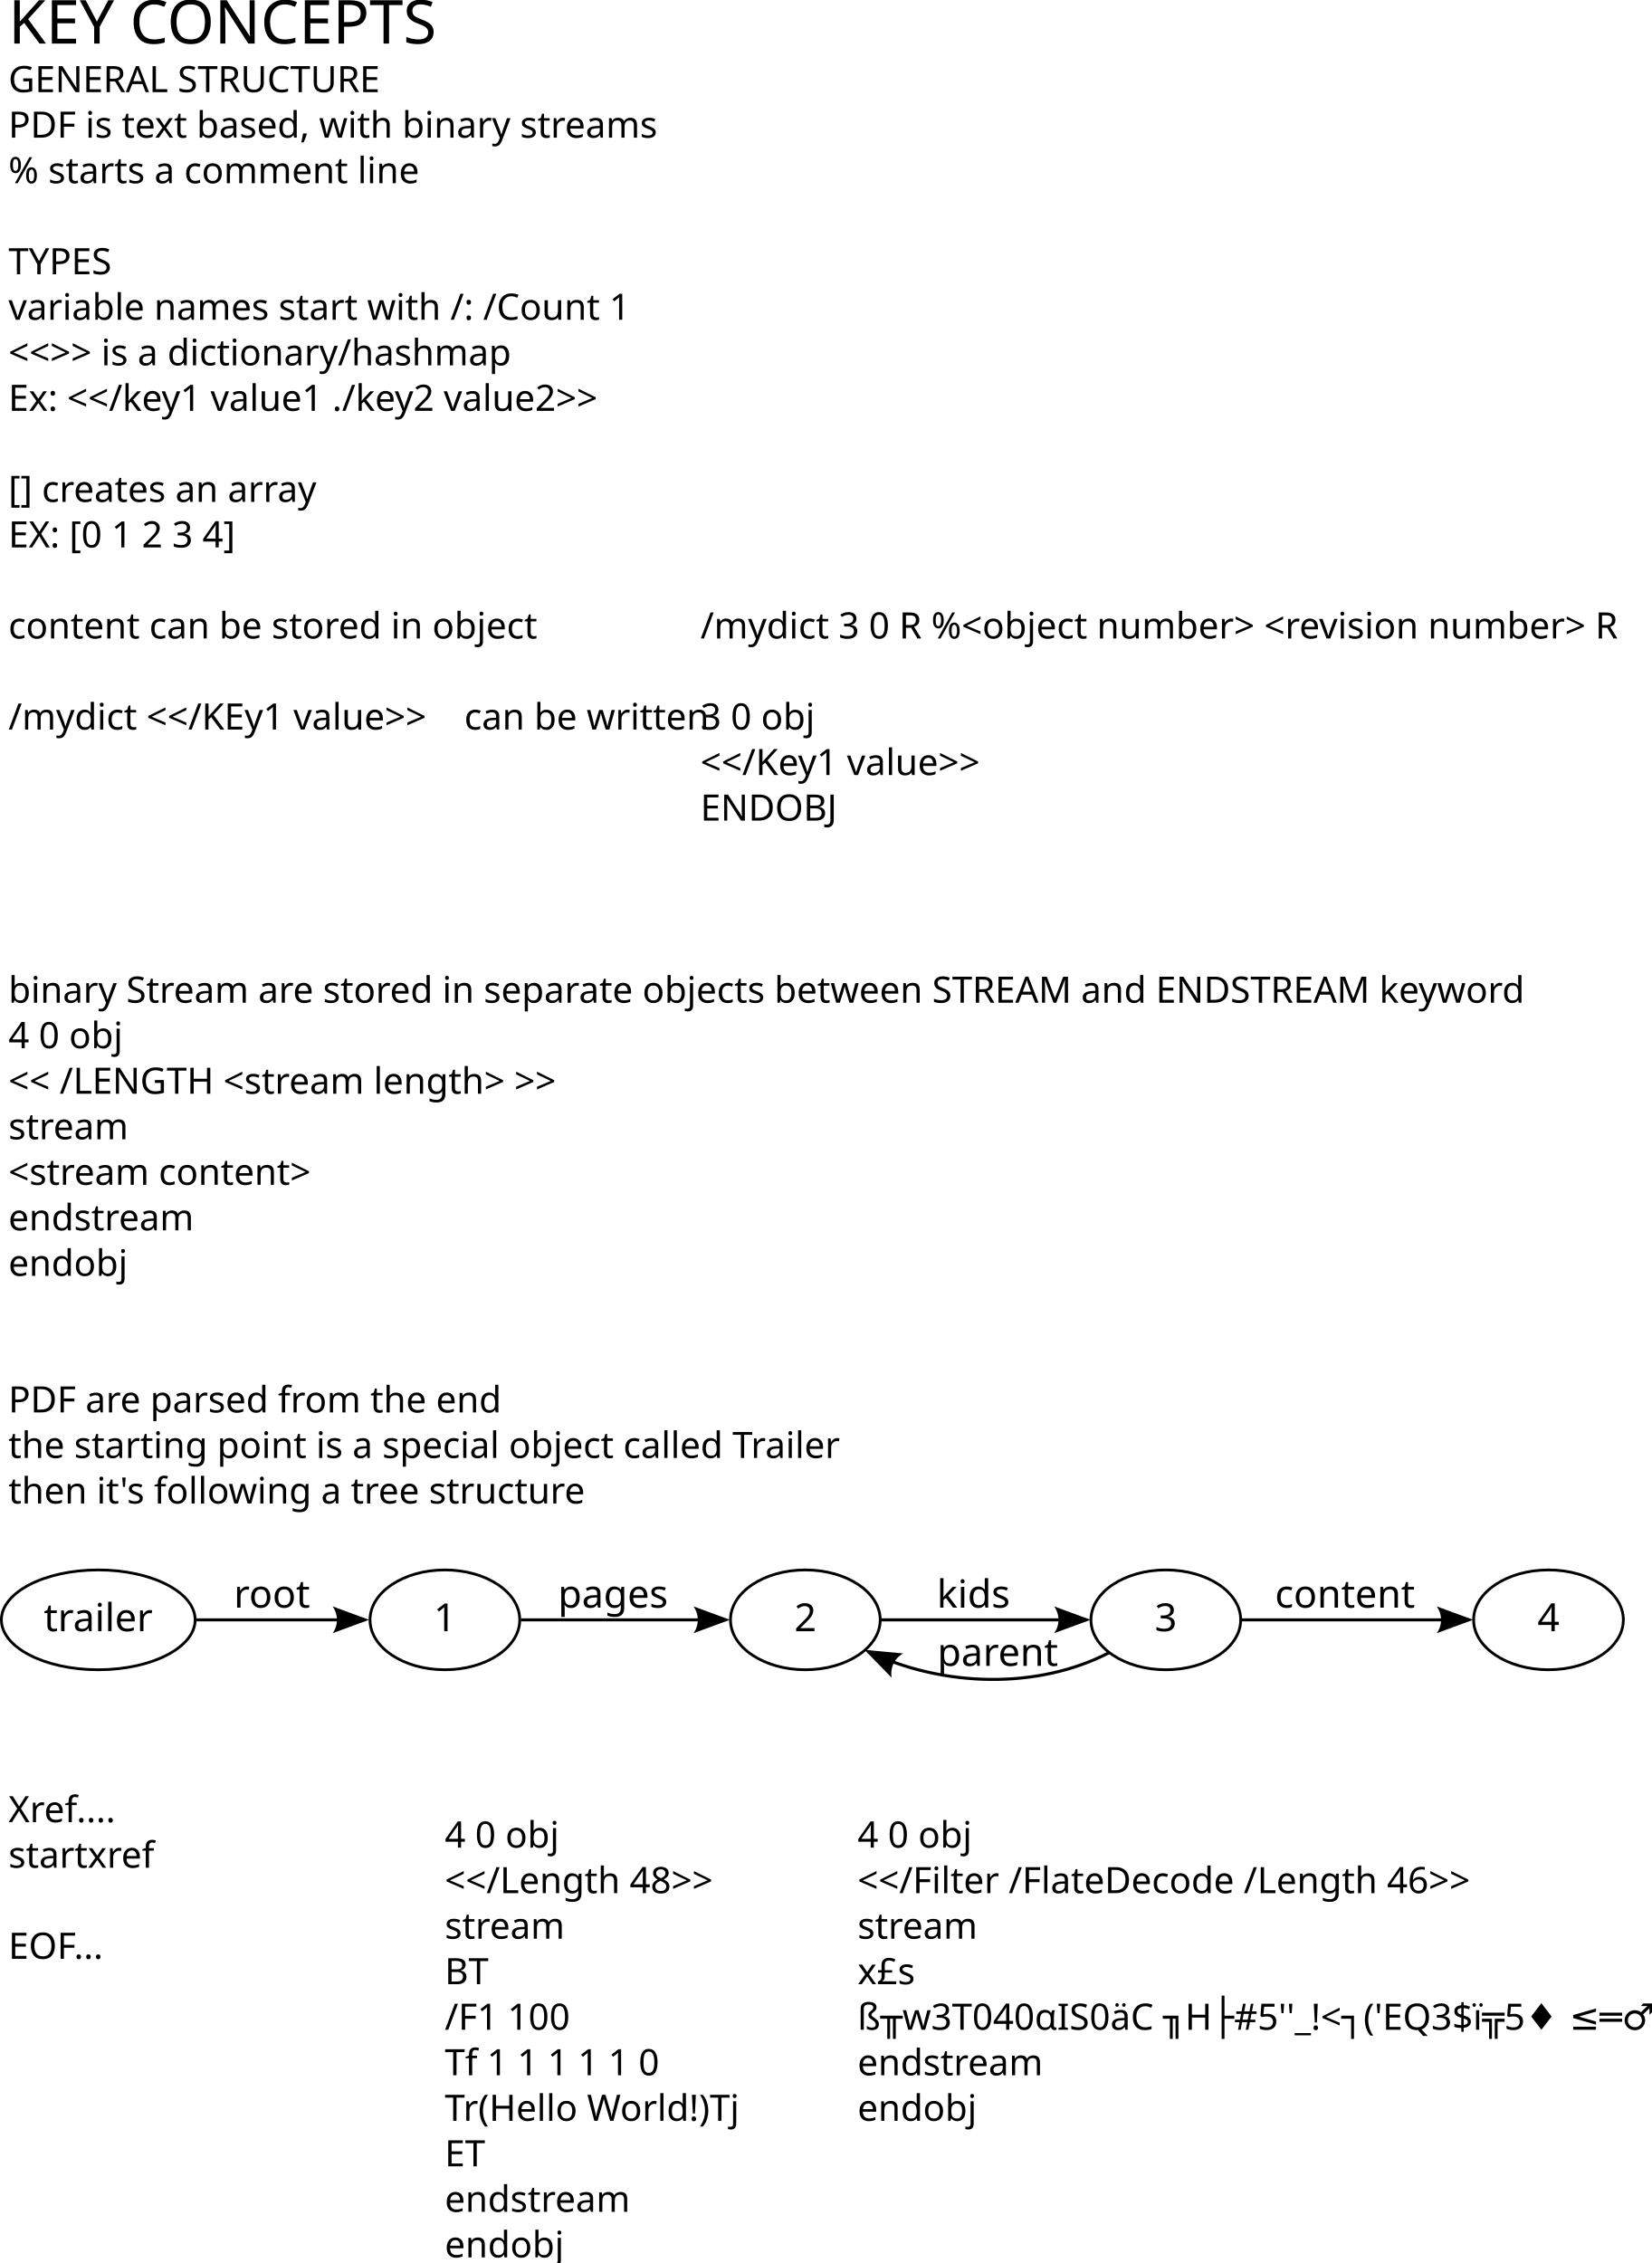
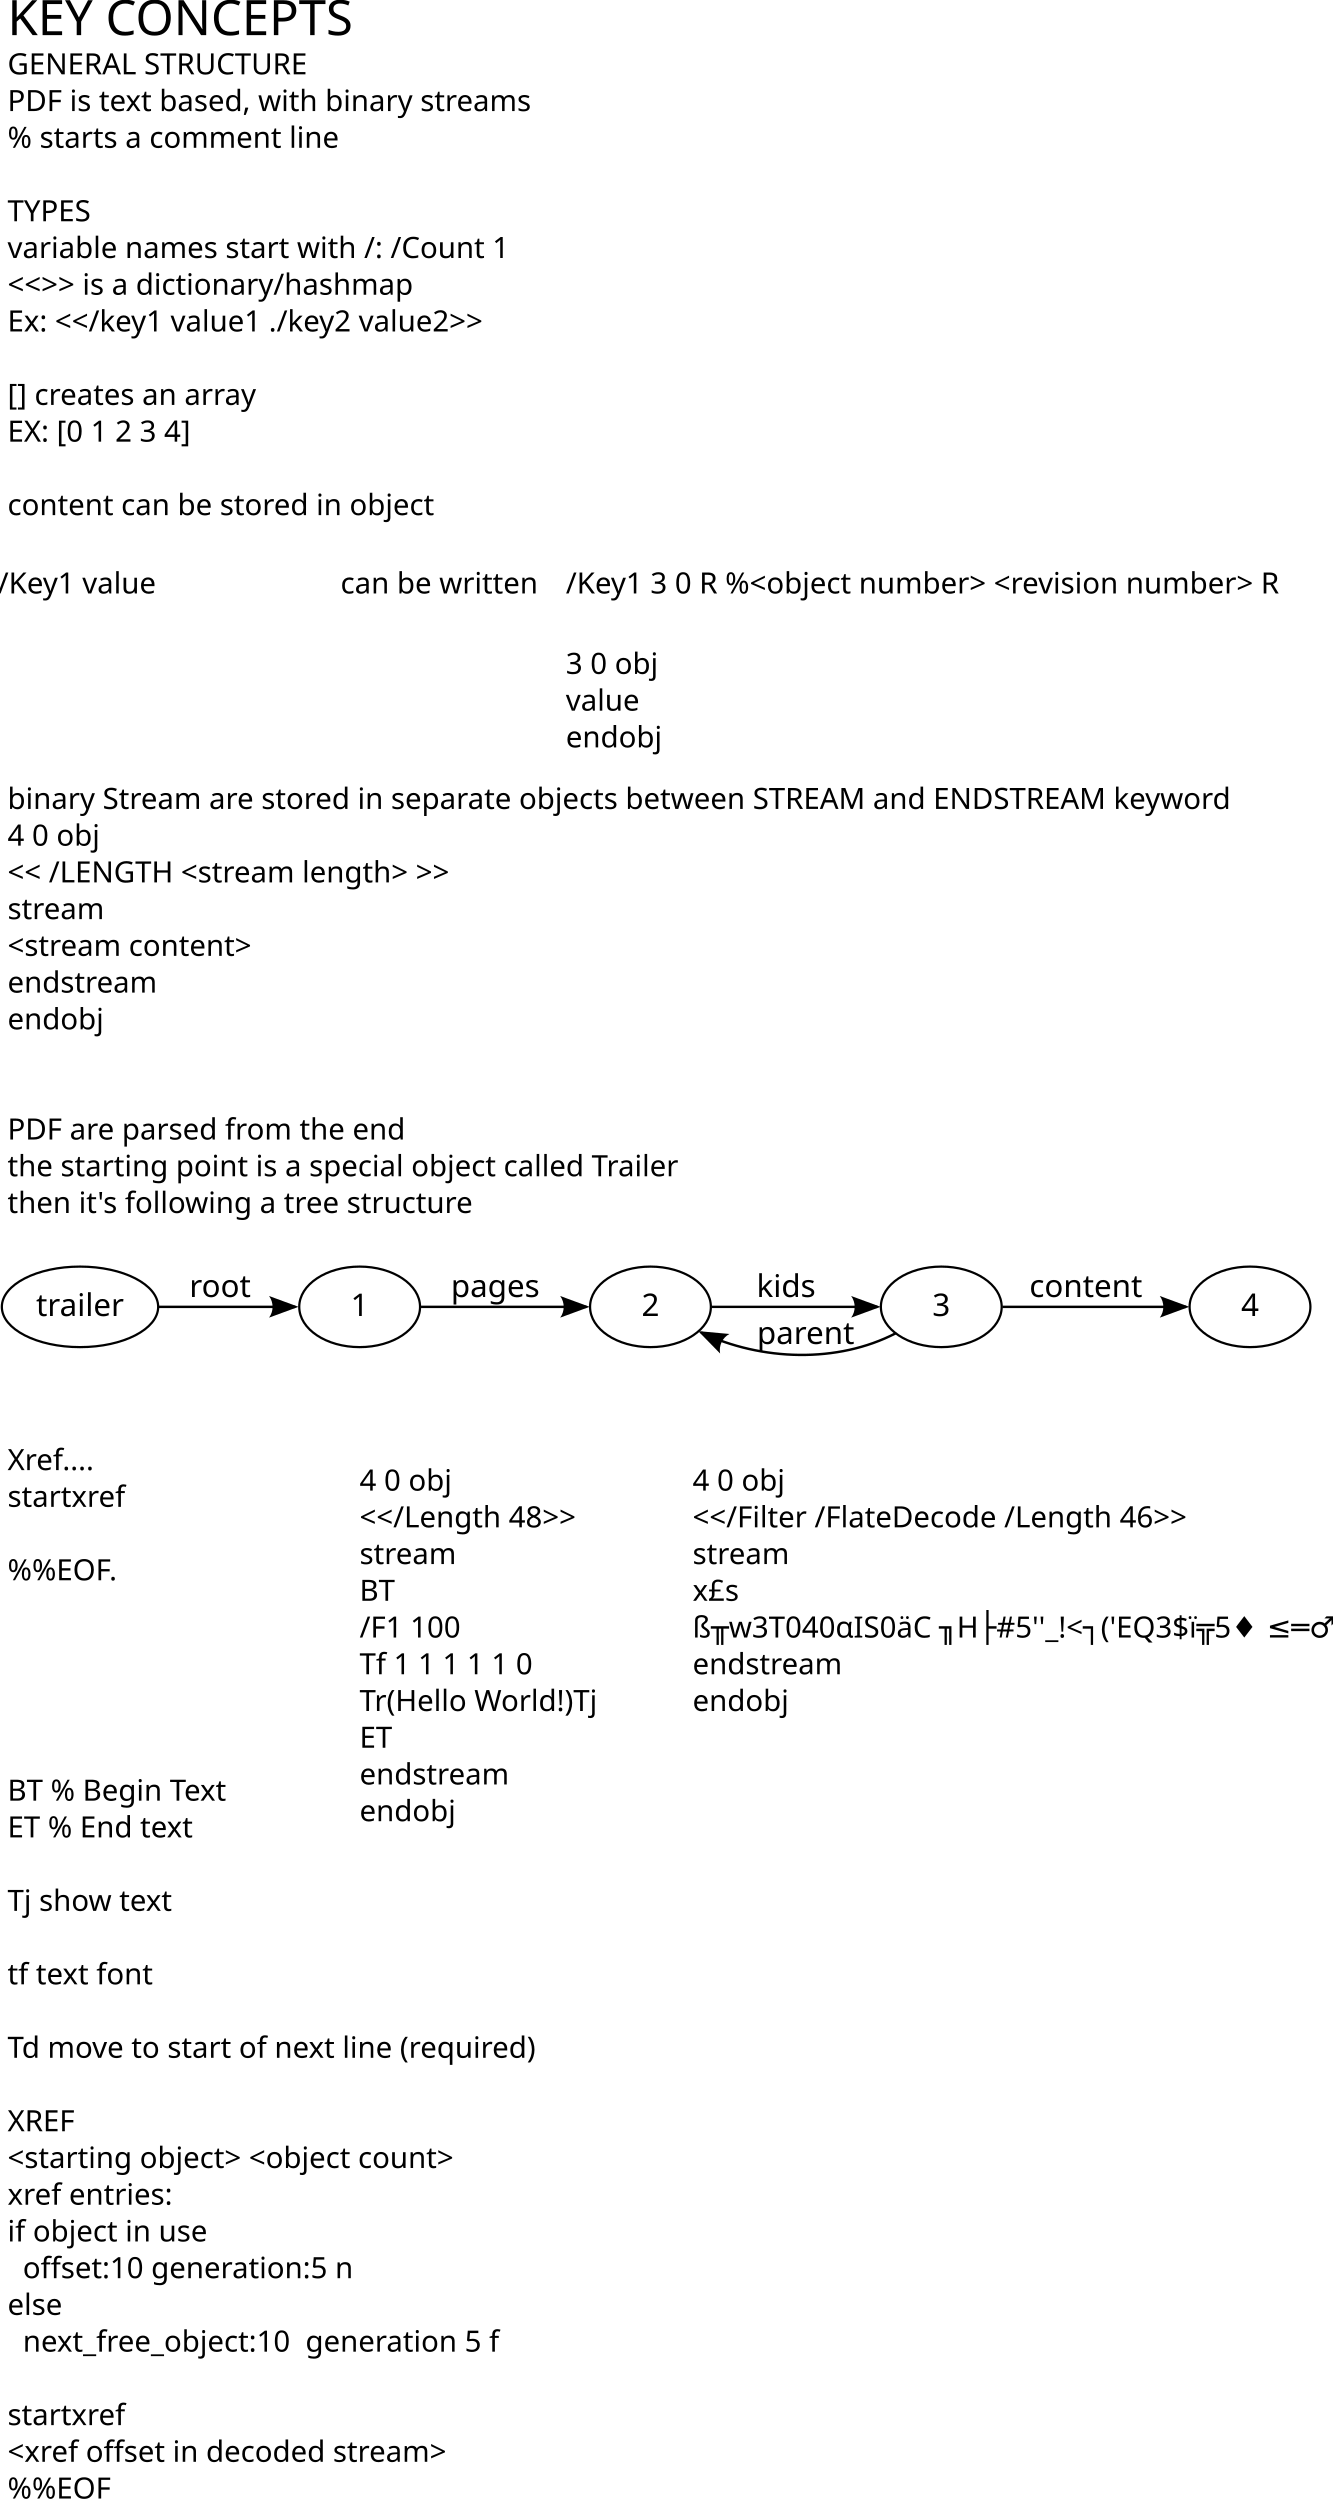
- <svg xmlns="http://www.w3.org/2000/svg" width="272.024" height="372.798" id="svg2" version="1.1">
+ <svg xmlns="http://www.w3.org/2000/svg" width="272.172" height="510.474" id="svg2" version="1.1">
  <defs id="defs4">
    <marker orient="auto" refY="0" refX="0" id="Arrow2Lend" style="overflow:visible">
      <path id="path4586" style="font-size:12px;fill-rule:evenodd;stroke-width:0.625;stroke-linejoin:round" d="M 8.719,4.034 -2.207,0.016 8.719,-4.002 c -1.745,2.372 -1.735,5.617 -6e-7,8.035 z" transform="matrix(-1.1,0,0,-1.1,-1.1,0)" />
    </marker>
  </defs>
-   <g id="layer1" transform="translate(-145.0772,-370.1244)">
+   <g id="layer1" transform="translate(-144.9292,-370.1244)">
    <text id="text3029" y="385.304" x="146.466" style="font-size:6px;font-style:normal;font-variant:normal;font-weight:normal;font-stretch:normal;text-indent:0;text-align:start;text-decoration:none;line-height:125%;letter-spacing:0px;word-spacing:0px;text-transform:none;direction:ltr;block-progression:tb;writing-mode:lr-tb;text-anchor:start;baseline-shift:baseline;color:#000000;fill:#000000;fill-opacity:1;fill-rule:nonzero;stroke:none;stroke-width:1;marker:none;visibility:visible;display:inline;overflow:visible;enable-background:accumulate;font-family:Aracne Regular;-inkscape-font-specification:Aracne Regular" xml:space="preserve">
      <tspan y="385.304" x="146.466" id="tspan3031">GENERAL STRUCTURE</tspan>
      <tspan y="392.804" x="146.466" id="tspan3497">PDF is text based, with binary streams</tspan>
      <tspan id="tspan3033" y="400.304" x="146.466">% starts a comment line</tspan>
      <tspan id="tspan3035" y="407.804" x="146.466" />
      <tspan y="415.304" x="146.466" id="tspan3495">TYPES</tspan>
      <tspan id="tspan3037" y="422.804" x="146.466">variable names start with /: /Count 1</tspan>
      <tspan id="tspan3039" y="430.304" x="146.466">&lt;&lt;&gt;&gt; is a dictionary/hashmap</tspan>
      <tspan y="437.804" x="146.466" id="tspan3134">Ex: &lt;&lt;/key1 value1 ./key2 value2&gt;&gt;</tspan>
      <tspan y="445.304" x="146.466" id="tspan3136" />
      <tspan y="452.804" x="146.466" id="tspan3138">[] creates an array</tspan>
      <tspan y="460.304" x="146.466" id="tspan3140">EX: [0 1 2 3 4]</tspan>
      <tspan id="tspan3041" y="467.804" x="146.466" />
      <tspan id="tspan3043" y="475.304" x="146.466">content can be stored in object</tspan>
      <tspan id="tspan3045" y="482.804" x="146.466" />
-       <tspan y="490.304" x="146.466" id="tspan3061">/mydict &lt;&lt;/KEy1 value&gt;&gt;    can be written</tspan>
+       <tspan y="490.304" x="146.466" id="tspan3061" />
      <tspan id="tspan3059" y="497.804" x="146.466" />
      <tspan y="505.304" x="146.466" id="tspan3142" />
      <tspan y="512.804" x="146.466" id="tspan3144" />
      <tspan y="520.304" x="146.466" id="tspan3146" />
      <tspan y="527.804" x="146.466" id="tspan3148" />
      <tspan y="535.304" x="146.466" id="tspan3156">binary Stream are stored in separate objects between STREAM and ENDSTREAM keyword</tspan>
      <tspan y="542.804" x="146.466" id="tspan3499">4 0 obj</tspan>
      <tspan y="550.304" x="146.466" id="tspan3501">&lt;&lt; /LENGTH &lt;stream length&gt; &gt;&gt;</tspan>
      <tspan y="557.804" x="146.466" id="tspan3503">stream</tspan>
      <tspan y="565.304" x="146.466" id="tspan3505">&lt;stream content&gt;</tspan>
      <tspan y="572.804" x="146.466" id="tspan3507">endstream</tspan>
      <tspan y="580.304" x="146.466" id="tspan3509">endobj</tspan>
      <tspan y="587.804" x="146.466" id="tspan3511" />
      <tspan y="595.304" x="146.466" id="tspan3150" />
      <tspan y="602.804" x="146.466" id="tspan3152">PDF are parsed from the end</tspan>
      <tspan y="610.304" x="146.466" id="tspan3168">the starting point is a special object called Trailer</tspan>
      <tspan y="617.804" x="146.466" id="tspan3513">then it's following a tree structure</tspan>
      <tspan y="625.304" x="146.466" id="tspan3154"> </tspan>
      <tspan y="632.804" x="146.466" id="tspan6729" />
      <tspan y="640.304" x="146.466" id="tspan6731" />
      <tspan y="647.804" x="146.466" id="tspan6733" />
      <tspan y="655.304" x="146.466" id="tspan6735" />
      <tspan y="662.804" x="146.466" id="tspan6737" />
      <tspan y="670.304" x="146.466" id="tspan6739">Xref....</tspan>
      <tspan y="677.804" x="146.466" id="tspan6741">startxref</tspan>
      <tspan y="685.304" x="146.466" id="tspan6747" />
-       <tspan y="692.804" x="146.466" id="tspan6797">EOF...</tspan>
+       <tspan y="692.804" x="146.466" id="tspan3085">%%EOF.</tspan>
+       <tspan y="700.304" x="146.466" id="tspan3089" />
+       <tspan y="707.804" x="146.466" id="tspan3091" />
+       <tspan y="715.304" x="146.466" id="tspan3093" />
+       <tspan y="722.804" x="146.466" id="tspan3095" />
+       <tspan y="730.304" x="146.466" id="tspan3123" />
+       <tspan y="737.804" x="146.466" id="tspan3131">BT % Begin Text</tspan>
+       <tspan y="745.304" x="146.466" id="tspan3126">ET % End text</tspan>
+       <tspan y="752.804" x="146.466" id="tspan3128" />
+       <tspan y="760.304" x="146.466" id="tspan3130">Tj show text</tspan>
+       <tspan y="767.804" x="146.466" id="tspan3132" />
+       <tspan y="775.304" x="146.466" id="tspan3135">tf text font</tspan>
+       <tspan y="782.804" x="146.466" id="tspan3137" />
+       <tspan y="790.304" x="146.466" id="tspan3139">Td move to start of next line (required)</tspan>
+       <tspan y="797.804" x="146.466" id="tspan3147" />
+       <tspan y="805.304" x="146.466" id="tspan3149">XREF</tspan>
+       <tspan y="812.804" x="146.466" id="tspan3151">&lt;starting object&gt; &lt;object count&gt;</tspan>
+       <tspan y="820.304" x="146.466" id="tspan3155">xref entries:</tspan>
+       <tspan y="827.804" x="146.466" id="tspan3163">if object in use</tspan>
+       <tspan y="835.304" x="146.466" id="tspan3157">  offset:10 generation:5 n</tspan>
+       <tspan y="842.804" x="146.466" id="tspan3159">else</tspan>
+       <tspan y="850.304" x="146.466" id="tspan3161">  next_free_object:10  generation 5 f</tspan>
+       <tspan y="857.804" x="146.466" id="tspan3145" />
+       <tspan y="865.304" x="146.466" id="tspan3111">startxref</tspan>
+       <tspan y="872.804" x="146.466" id="tspan3113">&lt;xref offset in decoded stream&gt;</tspan>
+       <tspan y="880.304" x="146.466" id="tspan3115">%%EOF</tspan>
    </text>
-     <text xml:space="preserve" style="font-size:6px;font-style:normal;font-variant:normal;font-weight:normal;font-stretch:normal;text-indent:0;text-align:start;text-decoration:none;line-height:125%;letter-spacing:0px;word-spacing:0px;text-transform:none;direction:ltr;block-progression:tb;writing-mode:lr-tb;text-anchor:start;baseline-shift:baseline;color:#000000;fill:#000000;fill-opacity:1;fill-rule:nonzero;stroke:none;stroke-width:1;marker:none;visibility:visible;display:inline;overflow:visible;enable-background:accumulate;font-family:Aracne Regular;-inkscape-font-specification:Aracne Regular" x="260.466" y="475.304" id="text2985">
-       <tspan x="260.466" y="475.304" id="tspan3019">/mydict 3 0 R %&lt;object number&gt; &lt;revision number&gt; R</tspan>
-       <tspan x="260.466" y="482.804" id="tspan3021" />
-       <tspan x="260.466" y="490.304" id="tspan3023">3 0 obj</tspan>
-       <tspan x="260.466" y="497.804" id="tspan3025">&lt;&lt;/Key1 value&gt;&gt;</tspan>
-       <tspan x="260.466" y="505.304" id="tspan3027">ENDOBJ</tspan>
-       <tspan x="260.466" y="512.804" id="tspan3009" />
-       <tspan x="260.466" y="520.304" id="tspan3011" />
+     <text xml:space="preserve" style="font-size:6px;font-style:normal;font-variant:normal;font-weight:normal;font-stretch:normal;text-indent:0;text-align:start;text-decoration:none;line-height:125%;letter-spacing:0px;word-spacing:0px;text-transform:none;direction:ltr;block-progression:tb;writing-mode:lr-tb;text-anchor:start;baseline-shift:baseline;color:#000000;fill:#000000;fill-opacity:1;fill-rule:nonzero;stroke:none;stroke-width:1;marker:none;visibility:visible;display:inline;overflow:visible;enable-background:accumulate;font-family:Envy Code R;-inkscape-font-specification:Envy Code R" x="260.466" y="491.304" id="text2985">
+       <tspan x="260.466" y="491.304" id="tspan3019">/Key1 3 0 R <tspan style="font-family:Aracne Regular;-inkscape-font-specification:Aracne Regular" id="tspan3127">%&lt;object number&gt; &lt;revision number&gt; R</tspan>
+       </tspan>
+       <tspan x="260.466" y="499.763" id="tspan3021" />
+       <tspan x="260.466" y="507.732" id="tspan3023">3 0 obj</tspan>
+       <tspan x="260.466" y="515.232" id="tspan3025">value</tspan>
+       <tspan x="260.466" y="522.732" id="tspan3027">endobj</tspan>
+       <tspan x="260.466" y="530.232" id="tspan3009" />
+       <tspan x="260.466" y="537.732" id="tspan3011" />
    </text>
    <text xml:space="preserve" style="font-size:10px;font-style:normal;font-variant:normal;font-weight:normal;font-stretch:normal;text-indent:0;text-align:start;text-decoration:none;line-height:125%;letter-spacing:0px;word-spacing:0px;text-transform:none;direction:ltr;block-progression:tb;writing-mode:lr-tb;text-anchor:start;baseline-shift:baseline;color:#000000;fill:#000000;fill-opacity:1;fill-rule:nonzero;stroke:none;stroke-width:1;marker:none;visibility:visible;display:inline;overflow:visible;enable-background:accumulate;font-family:Aracne Regular;-inkscape-font-specification:Aracne Regular" x="146.466" y="377.304" id="text3172">
      <tspan id="tspan3218" x="146.466" y="377.304">KEY CONCEPTS</tspan>
    </text>
    <ellipse cx="161" cy="-23.888" rx="27" ry="18" id="ellipse12" d="m 188,-23.888 c 0,9.941 -12.088,18 -27,18 -14.912,0 -27,-8.059 -27,-18 0,-9.941 12.088,-18 27,-18 14.912,0 27,8.059 27,18 z" style="fill:none;stroke:#000000" transform="matrix(0.4567903,0,0,0.4567903,144.8213,647.8836)" />
    <text x="218.365" y="638.845" font-size="14.00" id="text14" style="font-size:6.395px;font-style:normal;font-variant:normal;font-weight:normal;font-stretch:normal;text-indent:0;text-align:start;text-decoration:none;line-height:normal;letter-spacing:normal;word-spacing:normal;text-transform:none;direction:ltr;block-progression:tb;writing-mode:lr-tb;text-anchor:middle;baseline-shift:baseline;color:#000000;fill:#000000;fill-opacity:1;fill-rule:nonzero;stroke-width:1;stroke-linecap:butt;stroke-linejoin:miter;stroke-miterlimit:4;stroke-opacity:1;stroke-dasharray:none;stroke-dashoffset:0;marker:none;visibility:visible;display:inline;overflow:visible;enable-background:accumulate;font-family:Aracne Regular;-inkscape-font-specification:Aracne Regular">1</text>
    <ellipse cx="291" cy="-23.888" rx="27" ry="18" id="ellipse19" d="m 318,-23.888 c 0,9.941 -12.088,18 -27,18 -14.912,0 -27,-8.059 -27,-18 0,-9.941 12.088,-18 27,-18 14.912,0 27,8.059 27,18 z" style="fill:none;stroke:#000000" transform="matrix(0.4567903,0,0,0.4567903,144.8213,647.8836)" />
    <text x="277.747" y="638.845" font-size="14.00" id="text21" style="font-size:6.395px;font-style:normal;font-variant:normal;font-weight:normal;font-stretch:normal;text-indent:0;text-align:start;text-decoration:none;line-height:normal;letter-spacing:normal;word-spacing:normal;text-transform:none;direction:ltr;block-progression:tb;writing-mode:lr-tb;text-anchor:middle;baseline-shift:baseline;color:#000000;fill:#000000;fill-opacity:1;fill-rule:nonzero;stroke-width:1;stroke-linecap:butt;stroke-linejoin:miter;stroke-miterlimit:4;stroke-opacity:1;stroke-dasharray:none;stroke-dashoffset:0;marker:none;visibility:visible;display:inline;overflow:visible;enable-background:accumulate;font-family:Aracne Regular;-inkscape-font-specification:Aracne Regular">2</text>
    <text x="246.056" y="634.962" font-size="14.00" id="text30" style="font-size:6.395px;font-style:normal;font-variant:normal;font-weight:normal;font-stretch:normal;text-indent:0;text-align:start;text-decoration:none;line-height:normal;letter-spacing:normal;word-spacing:normal;text-transform:none;direction:ltr;block-progression:tb;writing-mode:lr-tb;text-anchor:middle;baseline-shift:baseline;color:#000000;fill:#000000;fill-opacity:1;fill-rule:nonzero;stroke-width:1;stroke-linecap:butt;stroke-linejoin:miter;stroke-miterlimit:4;stroke-opacity:1;stroke-dasharray:none;stroke-dashoffset:0;marker:none;visibility:visible;display:inline;overflow:visible;enable-background:accumulate;font-family:Aracne Regular;-inkscape-font-specification:Aracne Regular">pages</text>
    <ellipse cx="421" cy="-23.888" rx="27" ry="18" id="ellipse35" d="m 448,-23.888 c 0,9.941 -12.088,18 -27,18 -14.912,0 -27,-8.059 -27,-18 0,-9.941 12.088,-18 27,-18 14.912,0 27,8.059 27,18 z" style="fill:none;stroke:#000000" transform="matrix(0.4567903,0,0,0.4567903,144.8213,647.8836)" />
    <text x="337.13" y="638.845" font-size="14.00" id="text37" style="font-size:6.395px;font-style:normal;font-variant:normal;font-weight:normal;font-stretch:normal;text-indent:0;text-align:start;text-decoration:none;line-height:normal;letter-spacing:normal;word-spacing:normal;text-transform:none;direction:ltr;block-progression:tb;writing-mode:lr-tb;text-anchor:middle;baseline-shift:baseline;color:#000000;fill:#000000;fill-opacity:1;fill-rule:nonzero;stroke-width:1;stroke-linecap:butt;stroke-linejoin:miter;stroke-miterlimit:4;stroke-opacity:1;stroke-dasharray:none;stroke-dashoffset:0;marker:none;visibility:visible;display:inline;overflow:visible;enable-background:accumulate;font-family:Aracne Regular;-inkscape-font-specification:Aracne Regular">3</text>
    <path d="m 290.196,636.972 c 8.67,0 24.342,0 33.877,0" id="path42" style="color:#000000;fill:none;stroke:#000000;stroke-width:0.5;stroke-linecap:butt;stroke-linejoin:miter;stroke-miterlimit:4;stroke-opacity:1;stroke-dasharray:none;stroke-dashoffset:0;marker:none;marker-end:url(#Arrow2Lend);visibility:visible;display:inline;overflow:visible;enable-background:accumulate" />
    <text x="305.439" y="634.962" font-size="14.00" id="text46" style="font-size:6.395px;font-style:normal;font-variant:normal;font-weight:normal;font-stretch:normal;text-indent:0;text-align:start;text-decoration:none;line-height:normal;letter-spacing:normal;word-spacing:normal;text-transform:none;direction:ltr;block-progression:tb;writing-mode:lr-tb;text-anchor:middle;baseline-shift:baseline;color:#000000;fill:#000000;fill-opacity:1;fill-rule:nonzero;stroke-width:1;stroke-linecap:butt;stroke-linejoin:miter;stroke-miterlimit:4;stroke-opacity:1;stroke-dasharray:none;stroke-dashoffset:0;marker:none;visibility:visible;display:inline;overflow:visible;enable-background:accumulate;font-family:Aracne Regular;-inkscape-font-specification:Aracne Regular">kids</text>
    <path d="m 327.817,642.367 c -11.83,6.127 -27.367,5.709 -39.724,-0.169" id="path51" style="color:#000000;fill:none;stroke:#000000;stroke-width:0.5;stroke-linecap:butt;stroke-linejoin:miter;stroke-miterlimit:4;stroke-opacity:1;stroke-dasharray:none;stroke-dashoffset:0;marker:none;marker-end:url(#Arrow2Lend);visibility:visible;display:inline;overflow:visible;enable-background:accumulate" />
    <text x="309.439" y="644.555" font-size="14.00" id="text55" style="font-size:6.395px;font-style:normal;font-variant:normal;font-weight:normal;font-stretch:normal;text-indent:0;text-align:start;text-decoration:none;line-height:normal;letter-spacing:normal;word-spacing:normal;text-transform:none;direction:ltr;block-progression:tb;writing-mode:lr-tb;text-anchor:middle;baseline-shift:baseline;color:#000000;fill:#000000;fill-opacity:1;fill-rule:nonzero;stroke-width:1;stroke-linecap:butt;stroke-linejoin:miter;stroke-miterlimit:4;stroke-opacity:1;stroke-dasharray:none;stroke-dashoffset:0;marker:none;visibility:visible;display:inline;overflow:visible;enable-background:accumulate;font-family:Aracne Regular;-inkscape-font-specification:Aracne Regular">parent</text>
    <ellipse cx="559" cy="-23.888" rx="27" ry="18" id="ellipse60" d="m 586,-23.888 c 0,9.941 -12.088,18 -27,18 -14.912,0 -27,-8.059 -27,-18 0,-9.941 12.088,-18 27,-18 14.912,0 27,8.059 27,18 z" style="fill:none;stroke:#000000" transform="matrix(0.4567903,0,0,0.4567903,144.8213,647.8836)" />
    <text x="400.167" y="638.845" font-size="14.00" id="text62" style="font-size:6.395px;font-style:normal;font-variant:normal;font-weight:normal;font-stretch:normal;text-indent:0;text-align:start;text-decoration:none;line-height:normal;letter-spacing:normal;word-spacing:normal;text-transform:none;direction:ltr;block-progression:tb;writing-mode:lr-tb;text-anchor:middle;baseline-shift:baseline;color:#000000;fill:#000000;fill-opacity:1;fill-rule:nonzero;stroke-width:1;stroke-linecap:butt;stroke-linejoin:miter;stroke-miterlimit:4;stroke-opacity:1;stroke-dasharray:none;stroke-dashoffset:0;marker:none;visibility:visible;display:inline;overflow:visible;enable-background:accumulate;font-family:Aracne Regular;-inkscape-font-specification:Aracne Regular">4</text>
    <path d="m 349.584,636.972 37.513,0" id="path67" style="color:#000000;fill:none;stroke:#000000;stroke-width:0.5;stroke-linecap:butt;stroke-linejoin:miter;stroke-miterlimit:4;stroke-opacity:1;stroke-dasharray:none;stroke-dashoffset:0;marker:none;marker-end:url(#Arrow2Lend);visibility:visible;display:inline;overflow:visible;enable-background:accumulate" />
    <text x="366.649" y="634.962" font-size="14.00" id="text71" style="font-size:6.395px;font-style:normal;font-variant:normal;font-weight:normal;font-stretch:normal;text-indent:0;text-align:start;text-decoration:none;line-height:normal;letter-spacing:normal;word-spacing:normal;text-transform:none;direction:ltr;block-progression:tb;writing-mode:lr-tb;text-anchor:middle;baseline-shift:baseline;color:#000000;fill:#000000;fill-opacity:1;fill-rule:nonzero;stroke-width:1;stroke-linecap:butt;stroke-linejoin:miter;stroke-miterlimit:4;stroke-opacity:1;stroke-dasharray:none;stroke-dashoffset:0;marker:none;visibility:visible;display:inline;overflow:visible;enable-background:accumulate;font-family:Aracne Regular;-inkscape-font-specification:Aracne Regular">content</text>
    <ellipse cx="36" cy="-23.888" rx="34.94" ry="18" id="ellipse76" d="m 70.94,-23.888 c 0,9.941 -15.643,18 -34.94,18 -19.297,0 -34.94,-8.059 -34.94,-18 0,-9.941 15.643,-18 34.94,-18 19.297,0 34.94,8.059 34.94,18 z" style="fill:none;stroke:#000000" transform="matrix(0.4567903,0,0,0.4567903,144.8213,647.8836)" />
    <text x="161.266" y="638.845" font-size="14.00" id="text78" style="font-size:6.395px;text-anchor:middle;font-family:Aracne Regular;-inkscape-font-specification:Aracne Regular">trailer</text>
    <text x="189.871" y="634.962" font-size="14.00" id="text87" style="font-size:6.395px;font-style:normal;font-variant:normal;font-weight:normal;font-stretch:normal;text-indent:0;text-align:start;text-decoration:none;line-height:normal;letter-spacing:normal;word-spacing:normal;text-transform:none;direction:ltr;block-progression:tb;writing-mode:lr-tb;text-anchor:middle;baseline-shift:baseline;color:#000000;fill:#000000;fill-opacity:1;fill-rule:nonzero;stroke-width:1;stroke-linecap:butt;stroke-linejoin:miter;stroke-miterlimit:4;stroke-opacity:1;stroke-dasharray:none;stroke-dashoffset:0;marker:none;visibility:visible;display:inline;overflow:visible;enable-background:accumulate;font-family:Aracne Regular;-inkscape-font-specification:Aracne Regular">root</text>
    <path style="fill:none;stroke:#000000;stroke-width:0.5;stroke-linecap:butt;stroke-linejoin:miter;stroke-miterlimit:4;stroke-opacity:1;stroke-dasharray:none;marker-end:url(#Arrow2Lend)" d="m 177.226,636.972 27.987,0" id="path4560" />
    <path id="path5556" d="m 230.896,636.972 33.764,0" style="color:#000000;fill:none;stroke:#000000;stroke-width:0.5;stroke-linecap:butt;stroke-linejoin:miter;stroke-miterlimit:4;stroke-opacity:1;stroke-dasharray:none;stroke-dashoffset:0;marker:none;marker-end:url(#Arrow2Lend);visibility:visible;display:inline;overflow:visible;enable-background:accumulate" />
    <text xml:space="preserve" style="font-size:6px;font-style:normal;font-variant:normal;font-weight:normal;font-stretch:normal;text-indent:0;text-align:start;text-decoration:none;line-height:125%;letter-spacing:0px;word-spacing:0px;text-transform:none;direction:ltr;block-progression:tb;writing-mode:lr-tb;text-anchor:start;baseline-shift:baseline;color:#000000;fill:#000000;fill-opacity:1;fill-rule:nonzero;stroke:none;stroke-width:1;marker:none;visibility:visible;display:inline;overflow:visible;enable-background:accumulate;font-family:Envy Code R;-inkscape-font-specification:Envy Code R" x="286.343" y="674.497" id="text6808">
      <tspan x="286.343" y="674.497" id="tspan6836">4 0 obj </tspan>
      <tspan x="286.343" y="681.997" id="tspan6844">&lt;&lt;/Filter /FlateDecode /Length 46&gt;&gt;</tspan>
      <tspan x="286.343" y="689.497" id="tspan6846">stream</tspan>
      <tspan x="286.343" y="696.997" id="tspan6848">x£s</tspan>
      <tspan x="286.343" y="704.497" id="tspan6852">ß╥w3T040αIS0äC ╖H├#5''_!&lt;┐('EQ3$ï╦5♦ ≤═♂`</tspan>
      <tspan x="286.343" y="711.997" id="tspan6854">endstream </tspan>
      <tspan x="286.343" y="719.497" id="tspan6856">endobj</tspan>
    </text>
    <text id="text6860" y="674.497" x="218.343" style="font-size:6px;font-style:normal;font-variant:normal;font-weight:normal;font-stretch:normal;text-indent:0;text-align:start;text-decoration:none;line-height:125%;letter-spacing:0px;word-spacing:0px;text-transform:none;direction:ltr;block-progression:tb;writing-mode:lr-tb;text-anchor:start;baseline-shift:baseline;color:#000000;fill:#000000;fill-opacity:1;fill-rule:nonzero;stroke:none;stroke-width:1;marker:none;visibility:visible;display:inline;overflow:visible;enable-background:accumulate;font-family:Envy Code R;-inkscape-font-specification:Envy Code R" xml:space="preserve">
      <tspan y="674.497" x="218.343" id="tspan6862">4 0 obj</tspan>
      <tspan id="tspan6864" y="681.997" x="218.343">&lt;&lt;/Length 48&gt;&gt;</tspan>
      <tspan id="tspan6866" y="689.497" x="218.343">stream</tspan>
      <tspan id="tspan6868" y="696.997" x="218.343">BT</tspan>
      <tspan id="tspan6870" y="704.497" x="218.343">/F1 100</tspan>
      <tspan id="tspan6872" y="711.997" x="218.343">Tf 1 1 1 1 1 0</tspan>
      <tspan id="tspan6874" y="719.497" x="218.343">Tr(Hello World!)Tj</tspan>
      <tspan id="tspan6876" y="726.997" x="218.343">ET</tspan>
      <tspan id="tspan6878" y="734.497" x="218.343">endstream</tspan>
      <tspan id="tspan6906" y="741.997" x="218.343">endobj</tspan>
    </text>
    <flowRoot xml:space="preserve" id="flowRoot6908" style="font-size:6px;font-style:normal;font-variant:normal;font-weight:normal;font-stretch:normal;text-indent:0;text-align:center;text-decoration:none;line-height:125%;letter-spacing:0px;word-spacing:0px;text-transform:none;direction:ltr;block-progression:tb;writing-mode:lr-tb;text-anchor:middle;baseline-shift:baseline;color:#000000;fill:#000000;fill-opacity:1;fill-rule:nonzero;stroke:none;stroke-width:1;marker:none;visibility:visible;display:inline;overflow:visible;enable-background:accumulate;font-family:Aracne Regular;-inkscape-font-specification:Aracne Regular" transform="translate(145.0772,370.1244)">
      <flowRegion id="flowRegion6910">
        <rect id="rect6912" width="37.929" height="70.28" x="-156.736" y="557.476" />
      </flowRegion>
      <flowPara id="flowPara6914" />
    </flowRoot>
+     <text id="text3080" y="491.304" x="214.466" style="font-size:6px;font-style:normal;font-variant:normal;font-weight:normal;font-stretch:normal;text-indent:0;text-align:start;text-decoration:none;line-height:125%;letter-spacing:0px;word-spacing:0px;text-transform:none;direction:ltr;block-progression:tb;writing-mode:lr-tb;text-anchor:start;baseline-shift:baseline;color:#000000;fill:#000000;fill-opacity:1;fill-rule:nonzero;stroke:none;stroke-width:1;marker:none;visibility:visible;display:inline;overflow:visible;enable-background:accumulate;font-family:Aracne Regular;-inkscape-font-specification:Aracne Regular" xml:space="preserve">
+       <tspan id="tspan3094" y="491.304" x="214.466">can be written</tspan>
+     </text>
+     <text xml:space="preserve" style="font-size:6px;font-style:normal;font-variant:normal;font-weight:normal;font-stretch:normal;text-indent:0;text-align:start;text-decoration:none;line-height:125%;letter-spacing:0px;word-spacing:0px;text-transform:none;direction:ltr;block-progression:tb;writing-mode:lr-tb;text-anchor:start;baseline-shift:baseline;color:#000000;fill:#000000;fill-opacity:1;fill-rule:nonzero;stroke:none;stroke-width:1;marker:none;visibility:visible;display:inline;overflow:visible;enable-background:accumulate;font-family:Envy Code R;-inkscape-font-specification:Envy Code R" x="144.466" y="491.304" id="text3123">
+       <tspan x="144.466" y="491.304" id="tspan3125">/Key1 value</tspan>
+     </text>
  </g>
</svg>
